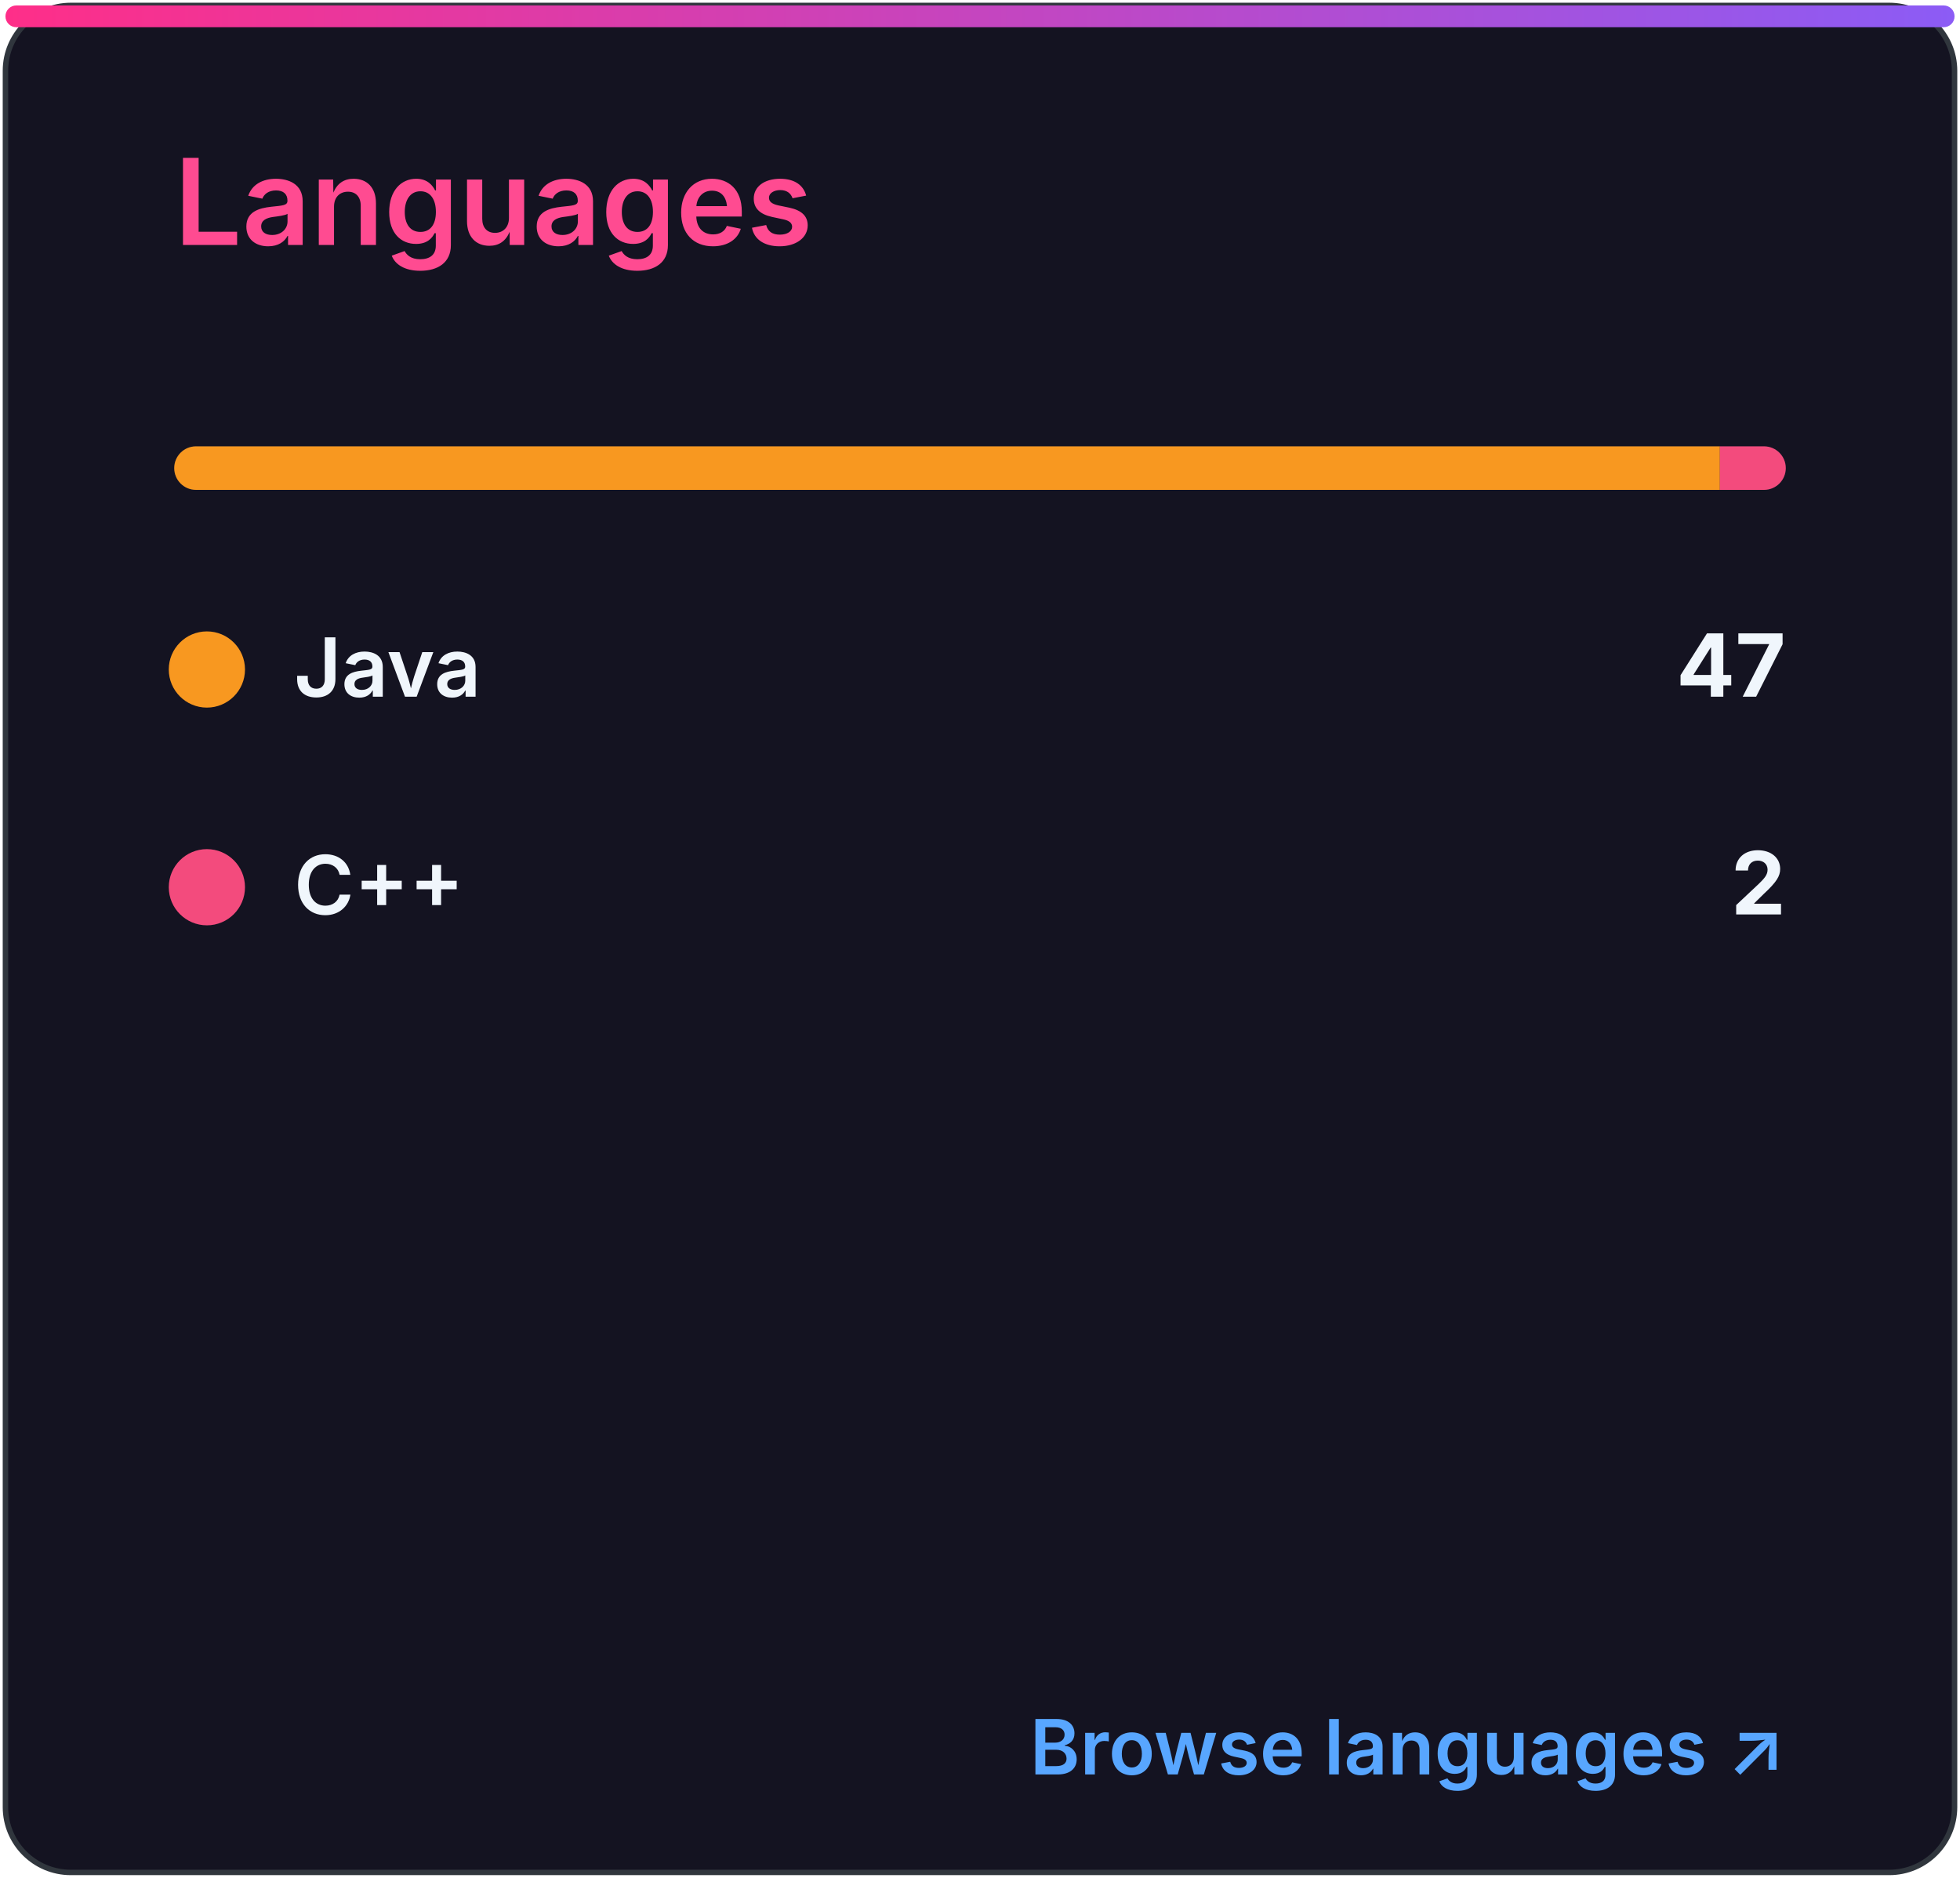
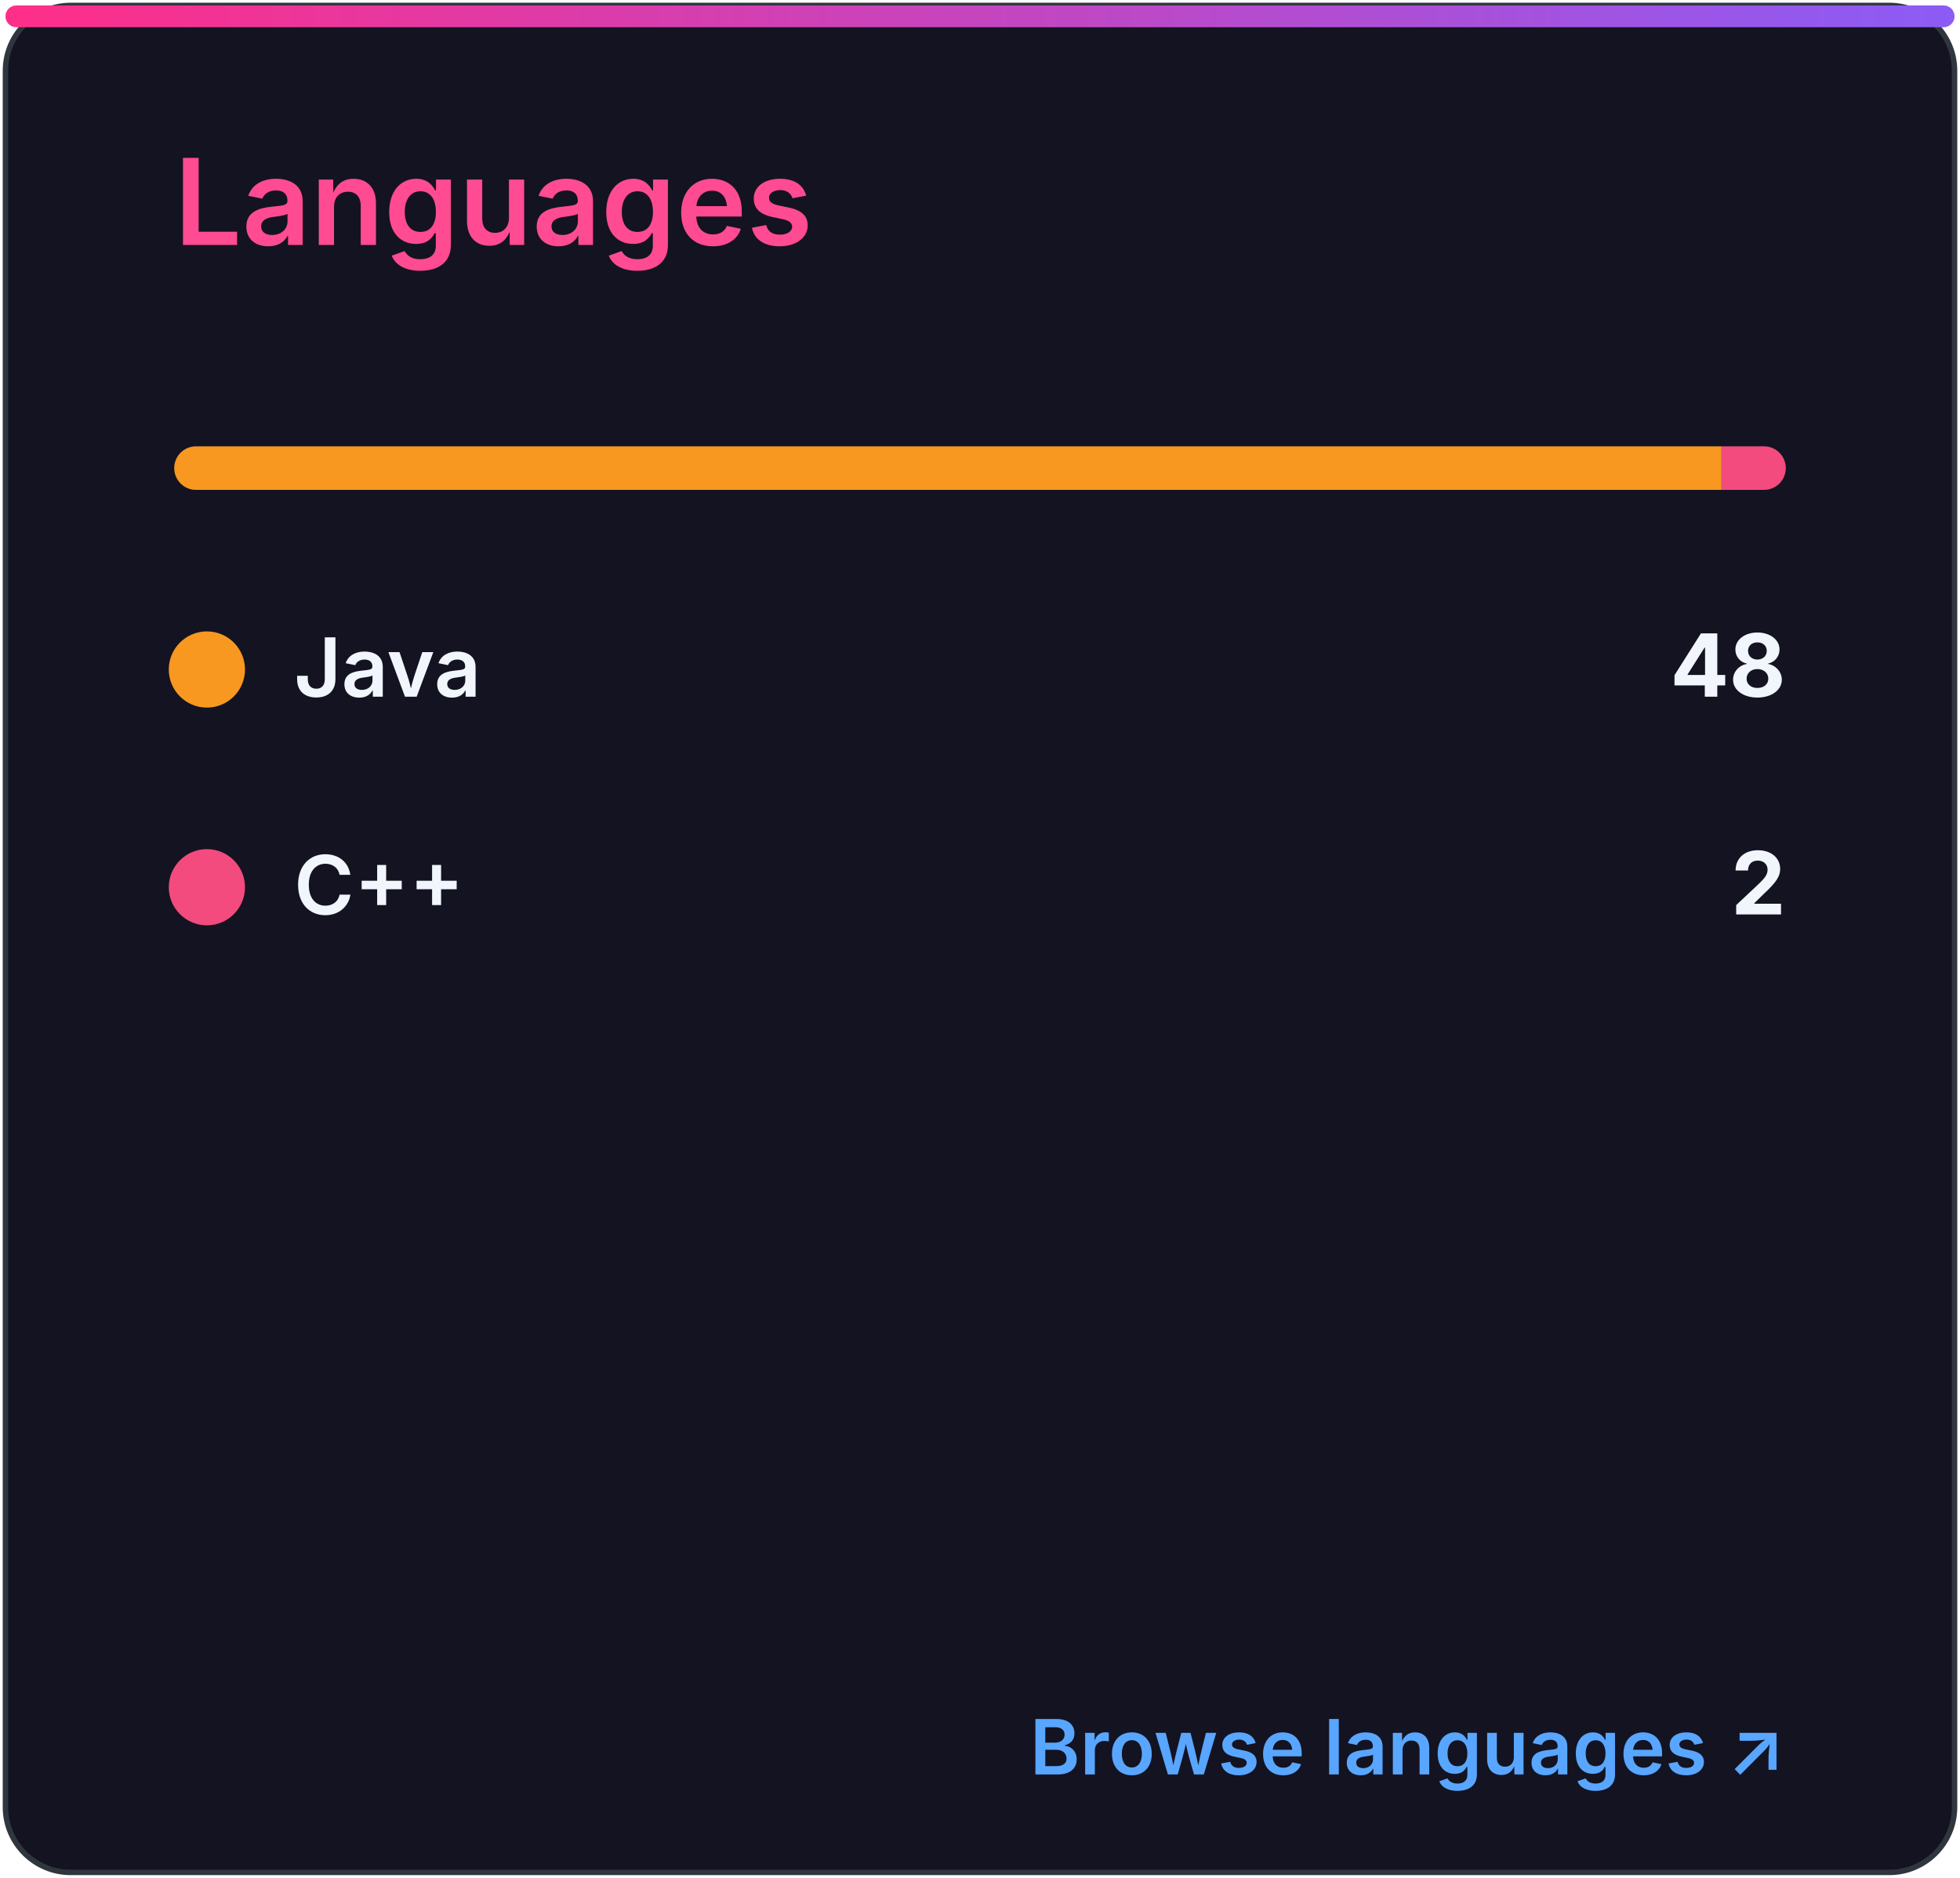
<svg xmlns="http://www.w3.org/2000/svg" width="360" height="345" viewBox="0 0 360 345" role="img" aria-labelledby="title desc">
  <defs>
    <linearGradient id="accent" x1="0" x2="1">
      <stop stop-color="#ff2e88" />
      <stop offset="1" stop-color="#8b5cf6" />
    </linearGradient>
    <clipPath id="bar">
      <rect x="32" y="82" width="296" height="8" rx="4" />
    </clipPath>
    <style>
.heading{font:600 22px -apple-system,BlinkMacSystemFont,'Segoe UI',sans-serif;fill:#ff4b91}
.eyebrow{font:600 10px -apple-system,BlinkMacSystemFont,'Segoe UI',sans-serif;letter-spacing:1.2px;fill:#8b949e}
.total{font:700 52px -apple-system,BlinkMacSystemFont,'Segoe UI',sans-serif;fill:#f0f6fc}
.metric{font:600 15px -apple-system,BlinkMacSystemFont,'Segoe UI',sans-serif;fill:#f0f6fc}
.count{font:700 16px -apple-system,BlinkMacSystemFont,'Segoe UI',sans-serif;fill:#f0f6fc}
.muted{font:500 13px -apple-system,BlinkMacSystemFont,'Segoe UI',sans-serif;fill:#8b949e}
.language{font:700 31px -apple-system,BlinkMacSystemFont,'Segoe UI',sans-serif;fill:#f0f6fc}
.link{font:600 14px -apple-system,BlinkMacSystemFont,'Segoe UI',sans-serif;fill:#58a6ff}
</style>
  </defs>
  <rect x="1" y="1" width="358" height="343" rx="12" fill="#141321" stroke="#30363d" />
  <rect x="1" y="1" width="358" height="4" rx="2" fill="url(#accent)" />
  <text x="32" y="45" class="heading">Languages</text>
  <rect x="32" y="82" width="296" height="8" rx="4" fill="#262438" />
  <g clip-path="url(#bar)">
-     <rect x="32" y="82" width="283.9" height="8" fill="#f89820" />
-     <rect x="315.9" y="82" width="12.1" height="8" fill="#f34b7d" />
+     <rect x="32" y="82" width="284.2" height="8" fill="#f89820" />
+     <rect x="316.2" y="82" width="11.8" height="8" fill="#f34b7d" />
  </g>
  <circle cx="38" cy="123" r="7" fill="#f89820" />
  <text x="54" y="128" class="metric">Java</text>
-   <text x="328" y="128" class="count" text-anchor="end">47</text>
+   <text x="328" y="128" class="count" text-anchor="end">48</text>
  <circle cx="38" cy="163" r="7" fill="#f34b7d" />
  <text x="54" y="168" class="metric">C++</text>
  <text x="328" y="168" class="count" text-anchor="end">2</text>
  <text x="328" y="326" class="link" text-anchor="end">Browse languages ↗</text>
</svg>
